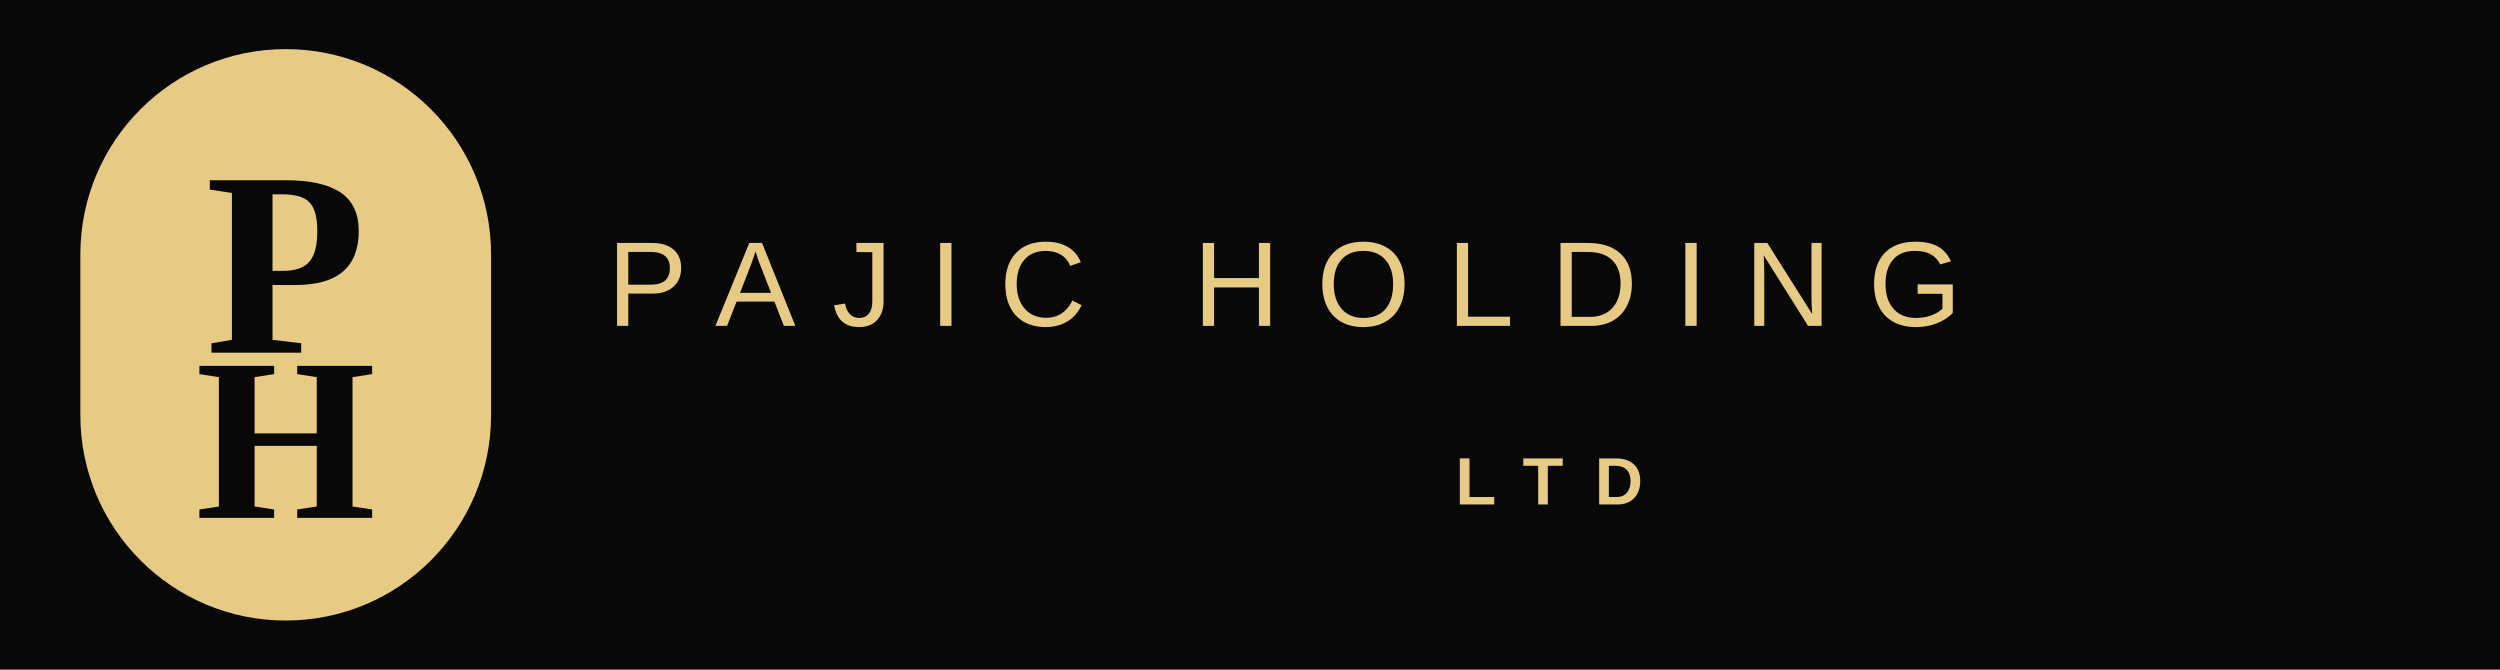
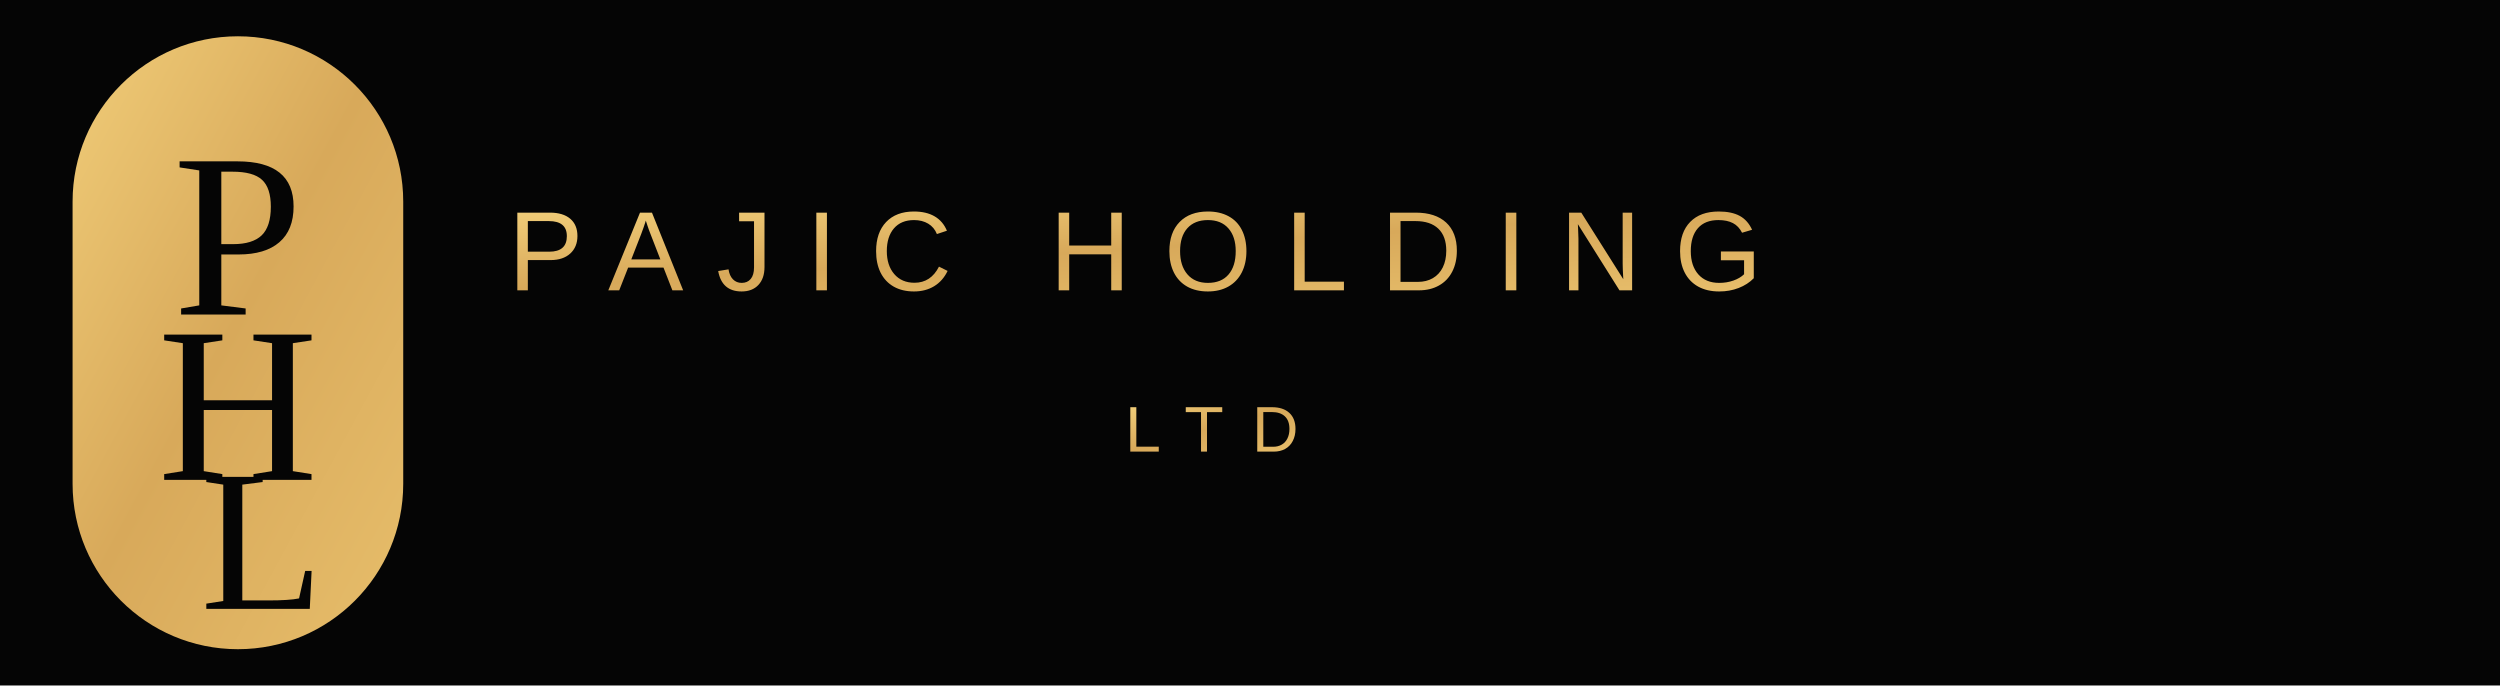
- <svg xmlns="http://www.w3.org/2000/svg" viewBox="0 0 560 150" role="img" aria-labelledby="title desc">
-   <rect width="560" height="150" fill="#080808" />
-   <rect x="18" y="11" width="92" height="128" rx="46" fill="#E7CA83" />
-   <g fill="#080808" font-family="Georgia, 'Times New Roman', serif" text-anchor="middle" font-weight="700">
-     <text x="64" y="79" font-size="59">P</text>
-     <text x="64" y="116" font-size="52">H</text>
+ <svg xmlns="http://www.w3.org/2000/svg" viewBox="0 0 620 170" role="img" aria-labelledby="title desc">
+   <defs>
+     <linearGradient id="gold" x1="0" y1="0" x2="1" y2="1">
+       <stop offset="0" stop-color="#F0CC78" />
+       <stop offset="0.48" stop-color="#D8A95A" />
+       <stop offset="1" stop-color="#E7BE6B" />
+     </linearGradient>
+   </defs>
+   <rect width="620" height="170" fill="#050505" />
+   <rect x="18" y="9" width="82" height="152" rx="41" fill="url(#gold)" />
+   <g fill="#050505" font-family="Georgia, 'Times New Roman', serif" text-anchor="middle">
+     <text x="59" y="78" font-size="58" font-weight="400">P</text>
+     <text x="59" y="119" font-size="55" font-weight="400">H</text>
+     <text x="65" y="151" font-size="50" font-weight="400">L</text>
  </g>
-   <text x="136" y="73" fill="#E7CA83" font-family="Arial, Helvetica, sans-serif" font-size="27" font-weight="500" letter-spacing="8.2">PAJIC HOLDING</text>
-   <text x="326" y="113" fill="#E7CA83" font-family="Arial, Helvetica, sans-serif" font-size="15" font-weight="600" letter-spacing="7">LTD</text>
+   <text x="126" y="72" fill="url(#gold)" font-family="Arial, Helvetica, sans-serif" font-size="28" font-weight="400" letter-spacing="8.2">PAJIC HOLDING</text>
+   <text x="279" y="112" fill="url(#gold)" font-family="Arial, Helvetica, sans-serif" font-size="16" font-weight="500" letter-spacing="7">LTD</text>
</svg>
